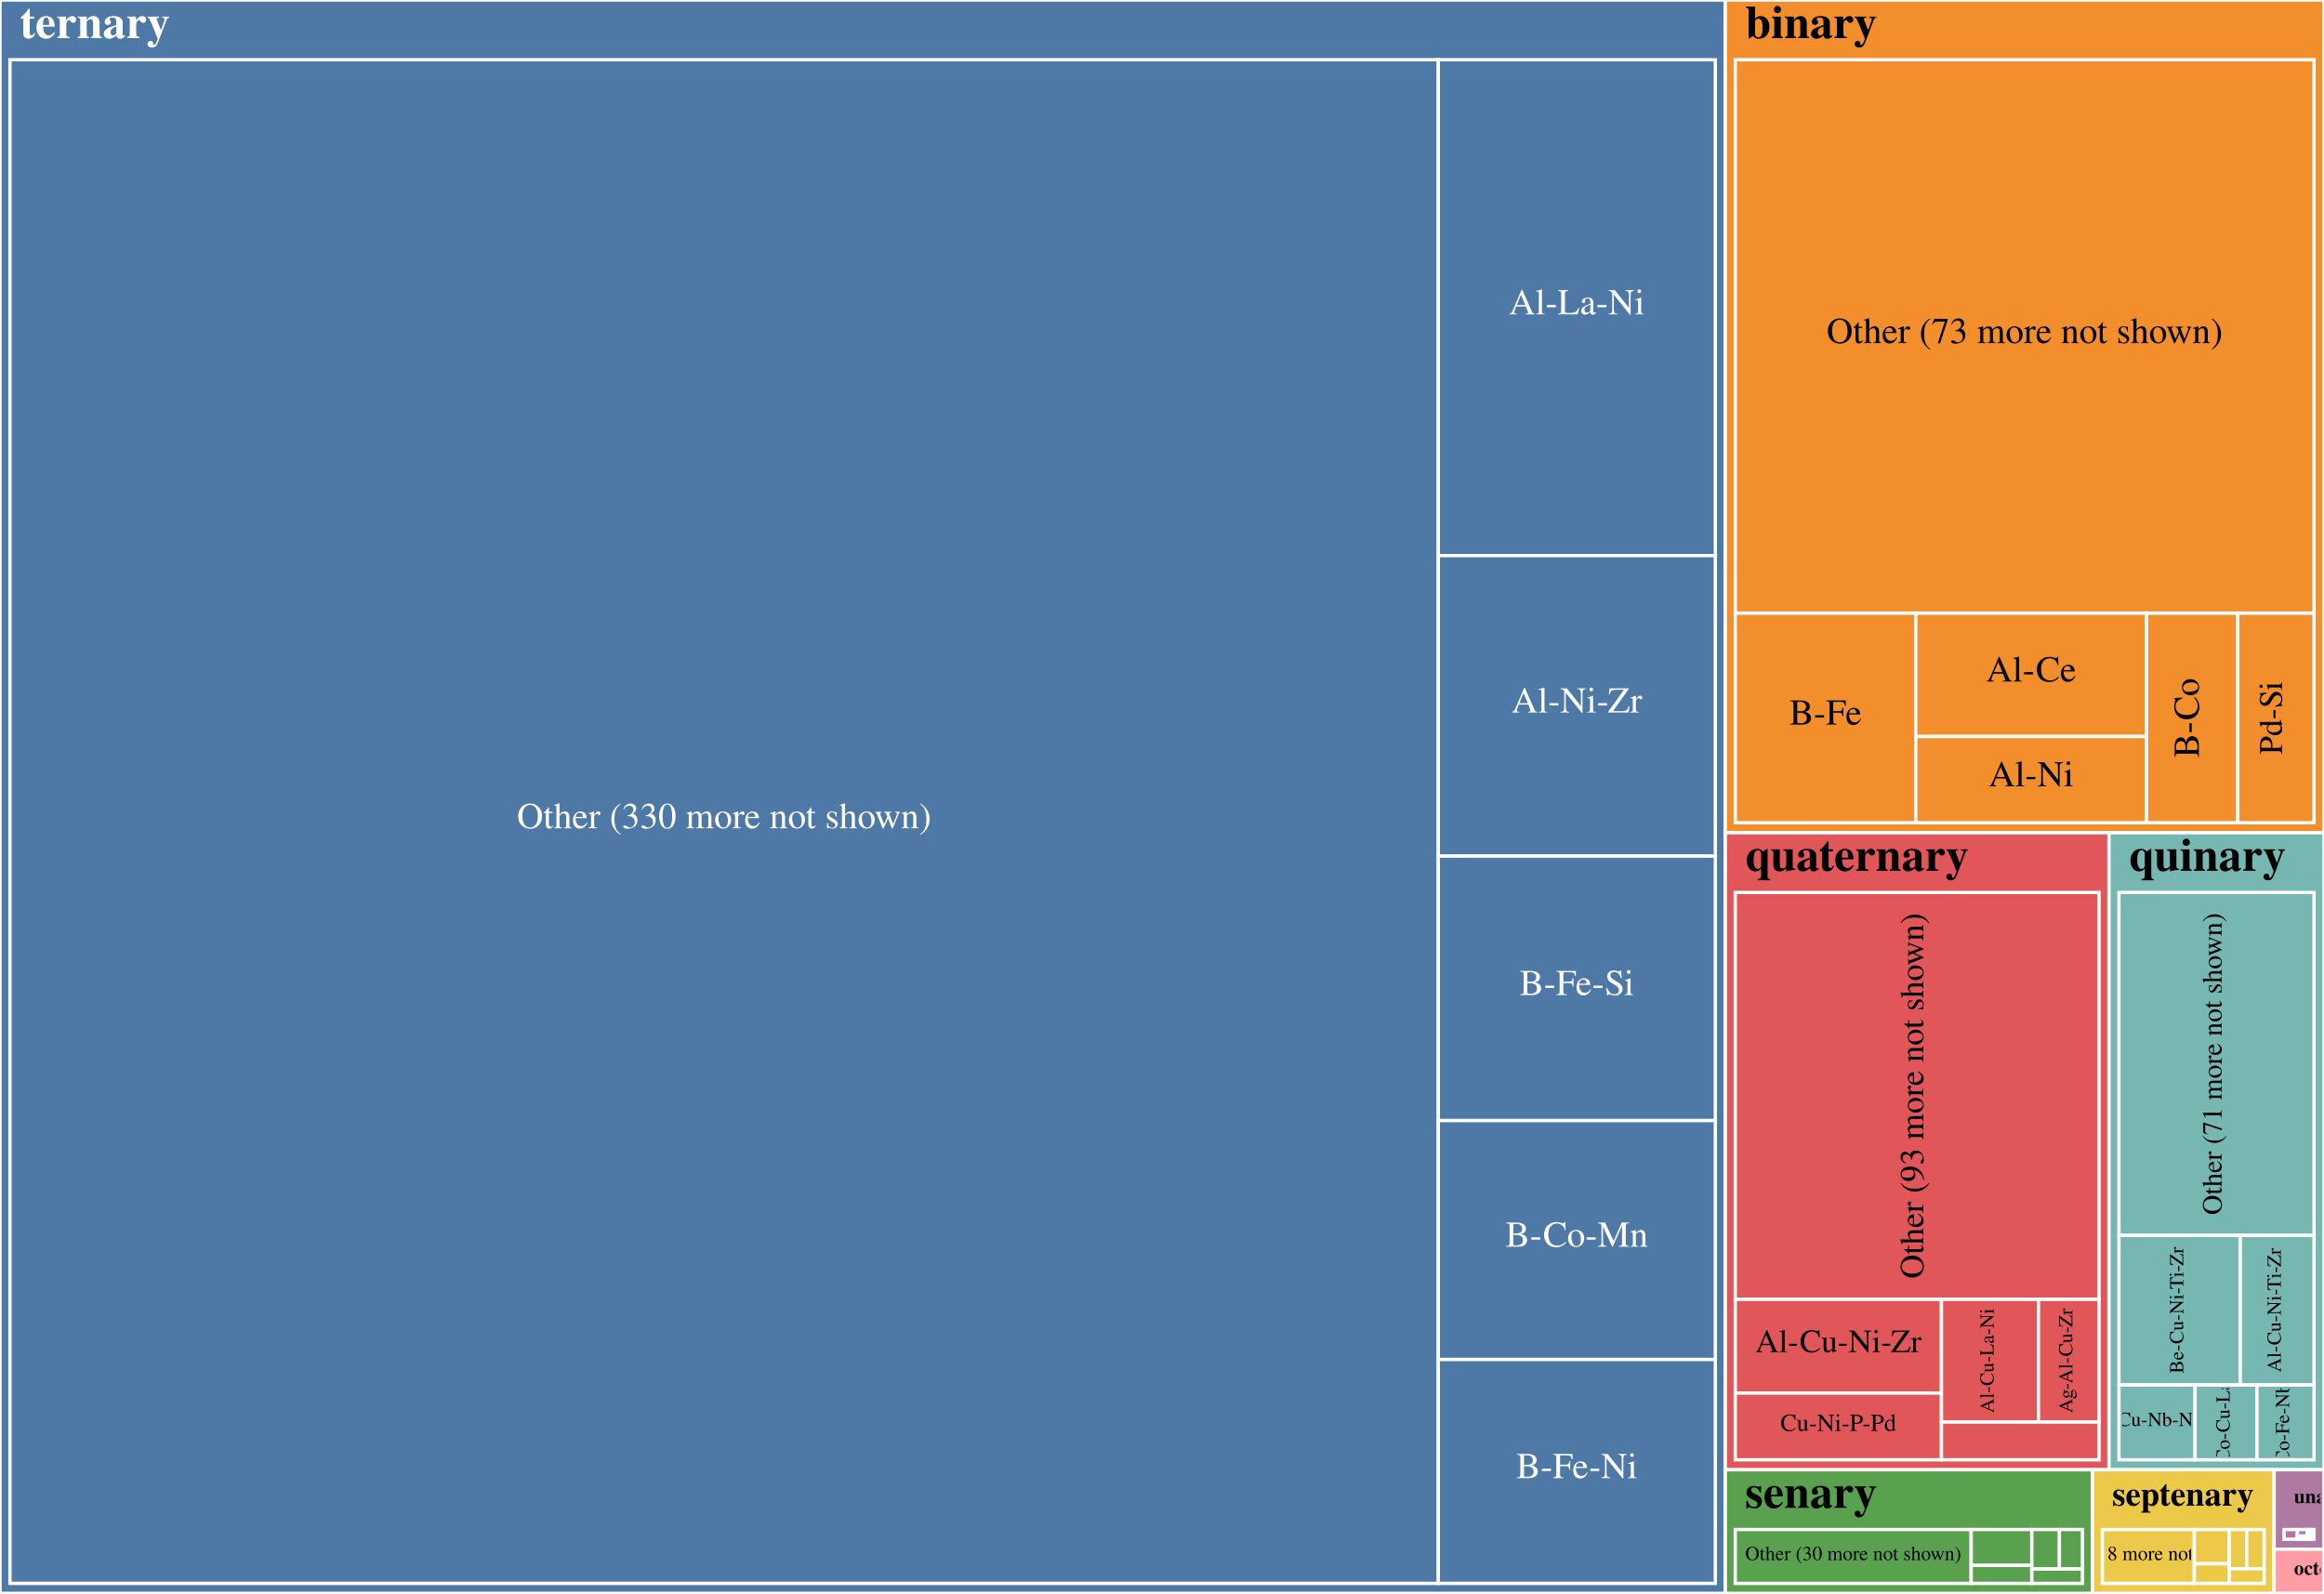
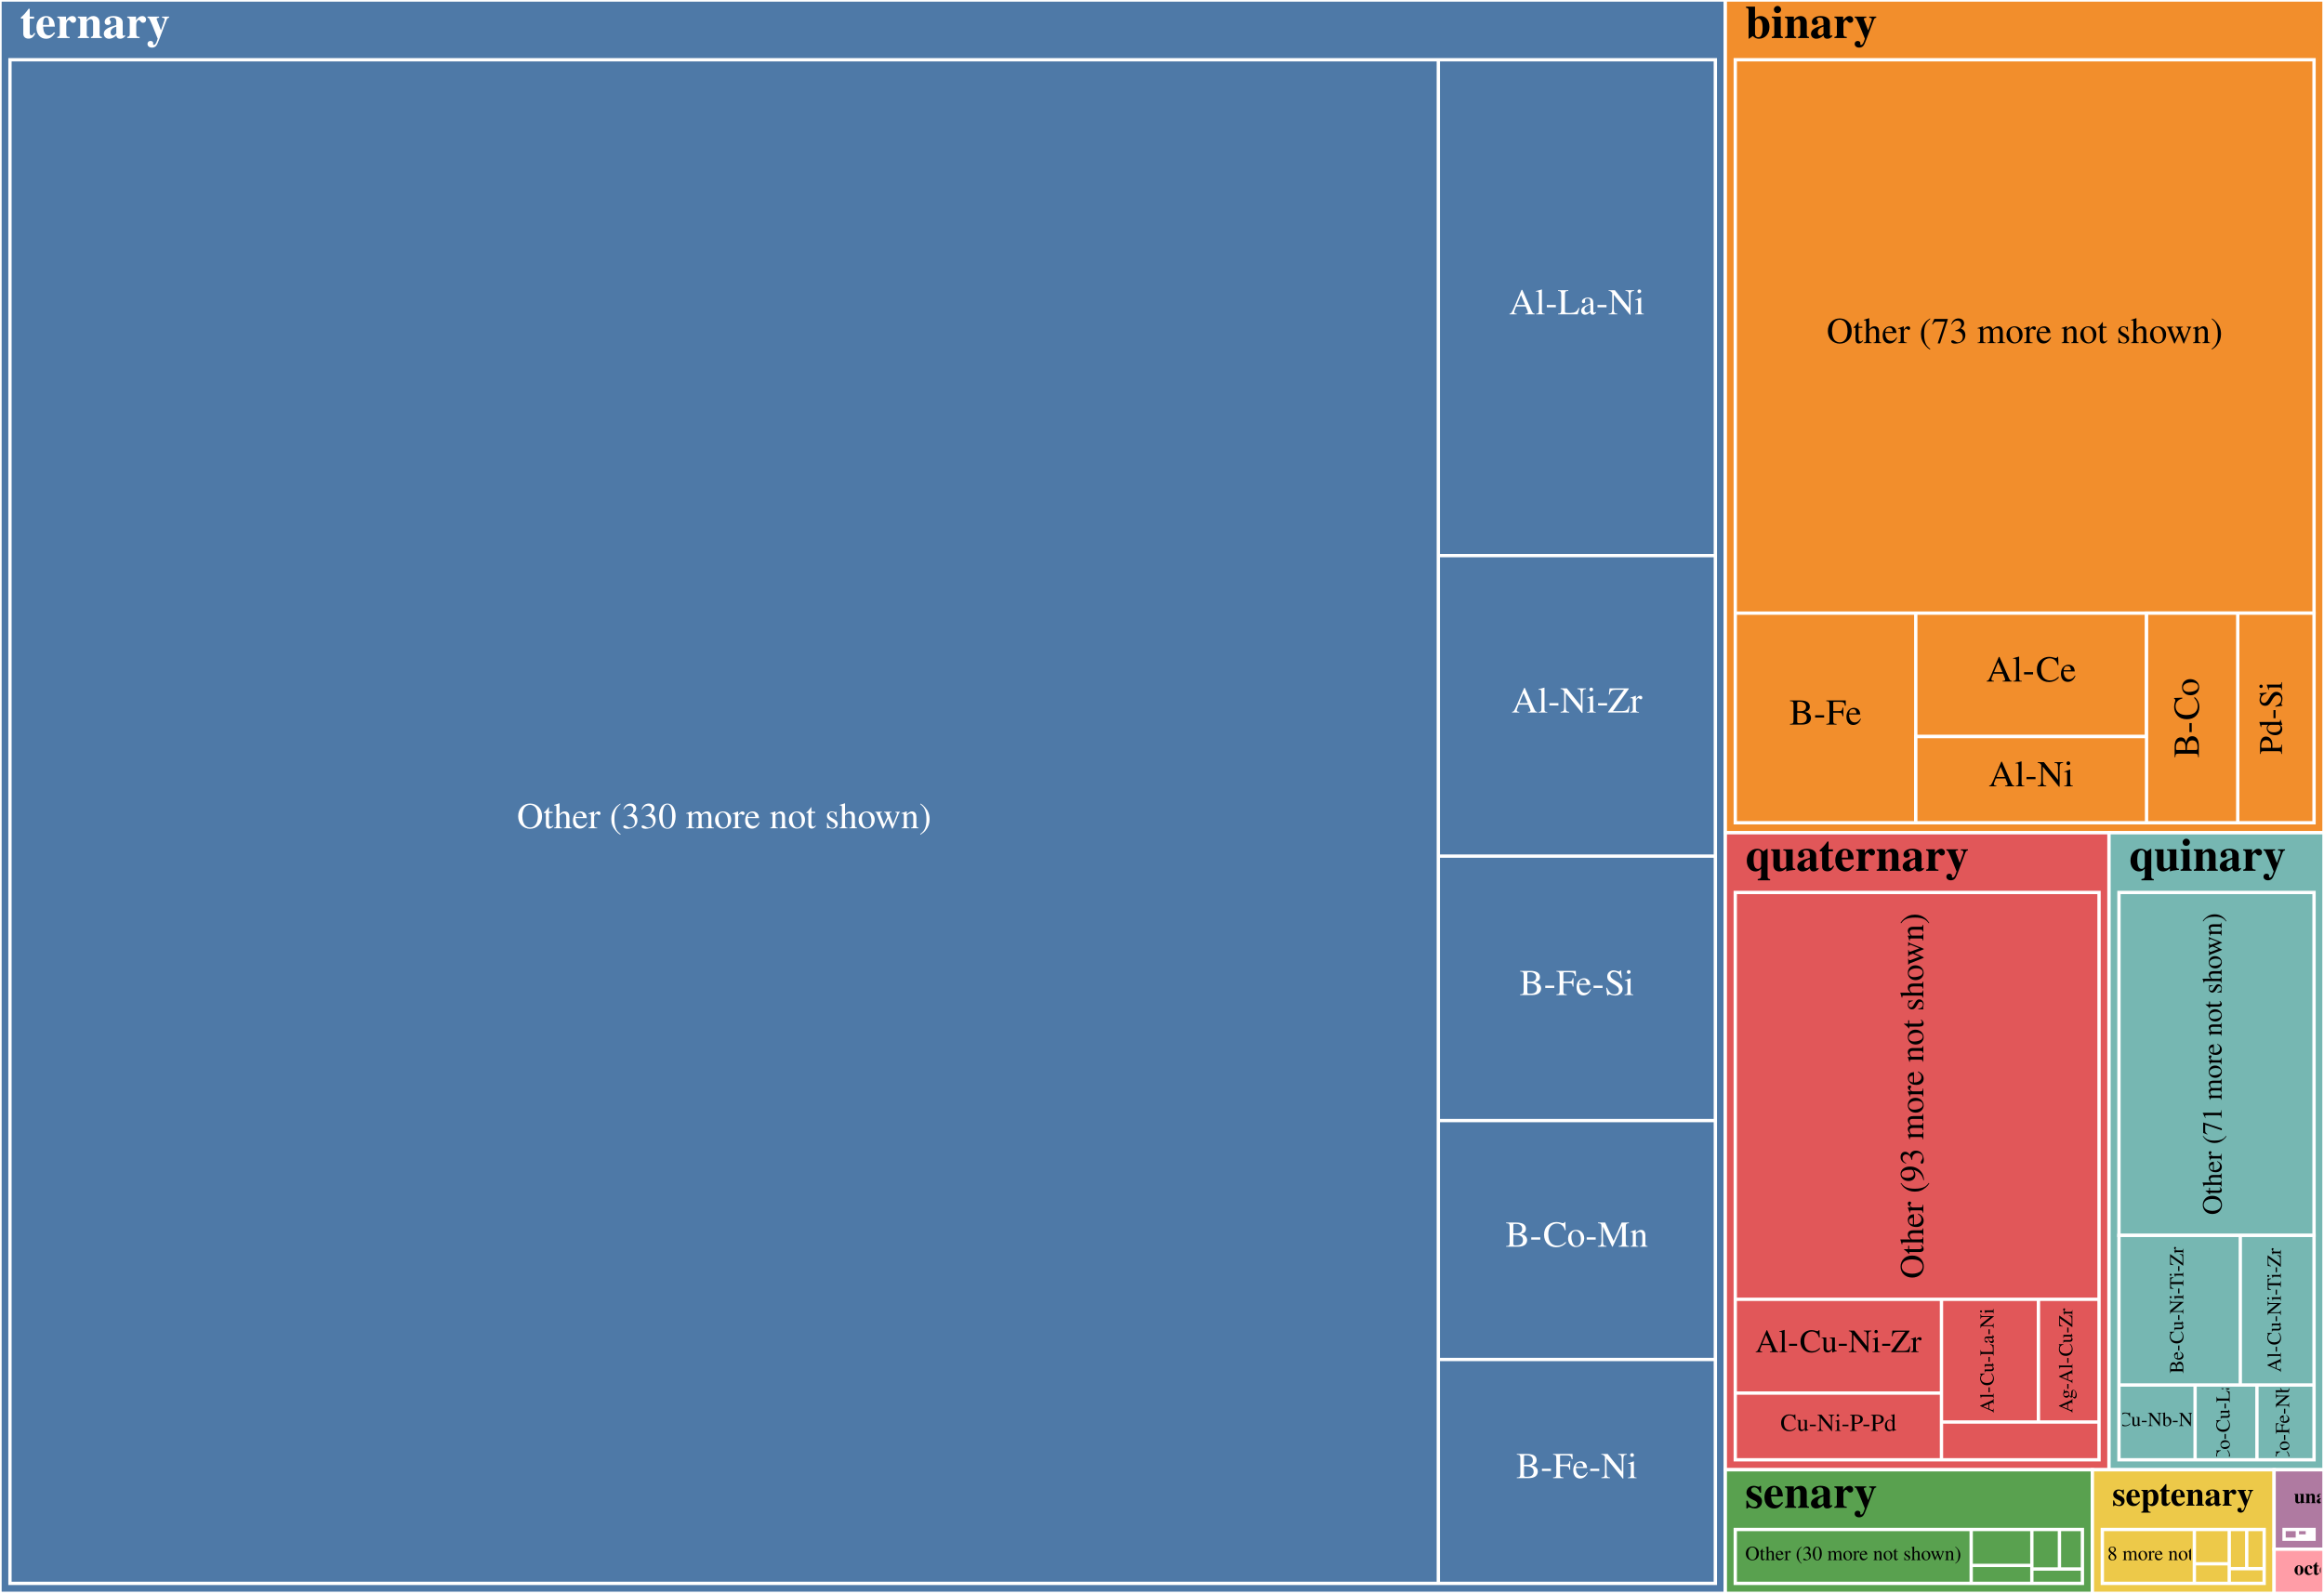
- <svg xmlns="http://www.w3.org/2000/svg" viewBox="0 0 700 480" aria-label="Treemap chart" color="rgb(0, 0, 0)" fill="rgb(55, 65, 81)" fill-opacity="1" fill-rule="nonzero" stroke="none" stroke-width="1px" stroke-opacity="1" stroke-dasharray="none" stroke-dashoffset="0px" stroke-linecap="butt" stroke-linejoin="miter" stroke-miterlimit="4" font-family="Times" font-size="11px" font-style="normal" font-weight="400" font-variant="normal" letter-spacing="normal" word-spacing="0px" text-anchor="start" dominant-baseline="auto" paint-order="normal" visibility="visible" text-rendering="auto" shape-rendering="auto" marker-start="none" marker-mid="none" marker-end="none" display="block" width="700" height="480">
+ <svg xmlns="http://www.w3.org/2000/svg" width="700" height="480" fill="#374151" aria-label="Treemap chart" color="#000" display="block" font-family="Times" font-size="11" font-weight="400" viewBox="0 0 700 480" word-spacing="0">
  <defs>
-     <clipPath id="treemap-label-clip-c1-1">
-       <rect x="1" y="1" width="517.67" height="16" class="svelte-1blwn7z" />
-     </clipPath>
-     <clipPath id="treemap-label-clip-c1-2">
-       <rect x="4" y="19" width="428.23" height="457" class="svelte-1blwn7z" />
-     </clipPath>
-     <clipPath id="treemap-label-clip-c1-3">
-       <rect x="434.23" y="19" width="81.44" height="147.38" class="svelte-1blwn7z" />
-     </clipPath>
-     <clipPath id="treemap-label-clip-c1-4">
-       <rect x="434.23" y="168.38" width="81.44" height="88.53" class="svelte-1blwn7z" />
-     </clipPath>
-     <clipPath id="treemap-label-clip-c1-5">
-       <rect x="434.23" y="258.91" width="81.44" height="77.67" class="svelte-1blwn7z" />
-     </clipPath>
-     <clipPath id="treemap-label-clip-c1-6">
-       <rect x="434.23" y="338.58" width="81.44" height="69.97" class="svelte-1blwn7z" />
-     </clipPath>
-     <clipPath id="treemap-label-clip-c1-7">
-       <rect x="434.23" y="410.55" width="81.44" height="65.45" class="svelte-1blwn7z" />
-     </clipPath>
-     <clipPath id="treemap-label-clip-c1-8">
-       <rect x="520.67" y="1" width="178.33" height="16" class="svelte-1blwn7z" />
-     </clipPath>
-     <clipPath id="treemap-label-clip-c1-9">
-       <rect x="523.67" y="19" width="172.33" height="164.71" class="svelte-1blwn7z" />
-     </clipPath>
-     <clipPath id="treemap-label-clip-c1-10">
-       <rect x="523.67" y="185.71" width="52.37" height="61.15" class="svelte-1blwn7z" />
-     </clipPath>
-     <clipPath id="treemap-label-clip-c1-11">
-       <rect x="578.04" y="185.71" width="67.51" height="35.18" class="svelte-1blwn7z" />
-     </clipPath>
-     <clipPath id="treemap-label-clip-c1-12">
-       <rect x="578.04" y="222.89" width="67.51" height="23.97" class="svelte-1blwn7z" />
-     </clipPath>
-     <clipPath id="treemap-label-clip-c1-13">
-       <rect x="647.55" y="185.71" width="25.47" height="61.15" class="svelte-1blwn7z" />
-     </clipPath>
-     <clipPath id="treemap-label-clip-c1-14">
-       <rect x="675.02" y="185.71" width="20.98" height="61.15" class="svelte-1blwn7z" />
-     </clipPath>
-     <clipPath id="treemap-label-clip-c1-15">
-       <rect x="520.67" y="251.86" width="113.57" height="16" class="svelte-1blwn7z" />
-     </clipPath>
-     <clipPath id="treemap-label-clip-c1-16">
-       <rect x="523.67" y="269.86" width="107.57" height="120.56" class="svelte-1blwn7z" />
-     </clipPath>
-     <clipPath id="treemap-label-clip-c1-17">
-       <rect x="523.67" y="392.42" width="60.11" height="26.25" class="svelte-1blwn7z" />
-     </clipPath>
-     <clipPath id="treemap-label-clip-c1-18">
-       <rect x="523.67" y="420.67" width="60.11" height="18.1" class="svelte-1blwn7z" />
-     </clipPath>
-     <clipPath id="treemap-label-clip-c1-19">
-       <rect x="585.78" y="392.42" width="27.2" height="34.97" class="svelte-1blwn7z" />
-     </clipPath>
-     <clipPath id="treemap-label-clip-c1-20">
-       <rect x="614.99" y="392.42" width="16.25" height="34.97" class="svelte-1blwn7z" />
-     </clipPath>
-     <clipPath id="treemap-label-clip-c1-22">
-       <rect x="636.24" y="251.86" width="62.76" height="16" class="svelte-1blwn7z" />
-     </clipPath>
-     <clipPath id="treemap-label-clip-c1-23">
-       <rect x="639.24" y="269.86" width="56.76" height="101.32" class="svelte-1blwn7z" />
-     </clipPath>
-     <clipPath id="treemap-label-clip-c1-24">
-       <rect x="639.24" y="373.17" width="34.55" height="43.06" class="svelte-1blwn7z" />
-     </clipPath>
-     <clipPath id="treemap-label-clip-c1-25">
-       <rect x="675.79" y="373.17" width="20.21" height="43.06" class="svelte-1blwn7z" />
-     </clipPath>
-     <clipPath id="treemap-label-clip-c1-26">
-       <rect x="639.24" y="418.24" width="20.93" height="20.53" class="svelte-1blwn7z" />
-     </clipPath>
-     <clipPath id="treemap-label-clip-c1-27">
-       <rect x="662.17" y="418.24" width="16.63" height="20.53" class="svelte-1blwn7z" />
-     </clipPath>
-     <clipPath id="treemap-label-clip-c1-28">
-       <rect x="680.8" y="418.24" width="15.2" height="20.53" class="svelte-1blwn7z" />
-     </clipPath>
-     <clipPath id="treemap-label-clip-c1-29">
-       <rect x="520.67" y="443.77" width="108.56" height="16" class="svelte-1blwn7z" />
-     </clipPath>
-     <clipPath id="treemap-label-clip-c1-30">
-       <rect x="523.67" y="461.77" width="69.06" height="14.23" class="svelte-1blwn7z" />
-     </clipPath>
-     <clipPath id="treemap-label-clip-c1-36">
-       <rect x="631.23" y="443.77" width="52.74" height="16" class="svelte-1blwn7z" />
-     </clipPath>
-     <clipPath id="treemap-label-clip-c1-37">
-       <rect x="634.23" y="461.77" width="25.72" height="14.23" class="svelte-1blwn7z" />
-     </clipPath>
-     <clipPath id="treemap-label-clip-c1-43">
-       <rect x="685.97" y="443.77" width="13.03" height="16" class="svelte-1blwn7z" />
-     </clipPath>
-     <clipPath id="treemap-label-clip-c1-49">
-       <rect x="685.97" y="467.7" width="13.03" height="11.3" class="svelte-1blwn7z" />
+     <clipPath id="a">
+       <path d="M1 1h517.67v16H1z" class="svelte-1blwn7z" />
+     </clipPath>
+     <clipPath id="b">
+       <path d="M4 19h428.23v457H4z" class="svelte-1blwn7z" />
+     </clipPath>
+     <clipPath id="c">
+       <path d="M434.23 19h81.44v147.38h-81.44z" class="svelte-1blwn7z" />
+     </clipPath>
+     <clipPath id="d">
+       <path d="M434.23 168.38h81.44v88.53h-81.44z" class="svelte-1blwn7z" />
+     </clipPath>
+     <clipPath id="e">
+       <path d="M434.23 258.91h81.44v77.67h-81.44z" class="svelte-1blwn7z" />
+     </clipPath>
+     <clipPath id="f">
+       <path d="M434.23 338.58h81.44v69.97h-81.44z" class="svelte-1blwn7z" />
+     </clipPath>
+     <clipPath id="g">
+       <path d="M434.23 410.55h81.44V476h-81.44z" class="svelte-1blwn7z" />
+     </clipPath>
+     <clipPath id="h">
+       <path d="M520.67 1H699v16H520.67z" class="svelte-1blwn7z" />
+     </clipPath>
+     <clipPath id="i">
+       <path d="M523.67 19H696v164.71H523.67z" class="svelte-1blwn7z" />
+     </clipPath>
+     <clipPath id="j">
+       <path d="M523.67 185.71h52.37v61.15h-52.37z" class="svelte-1blwn7z" />
+     </clipPath>
+     <clipPath id="k">
+       <path d="M578.04 185.71h67.51v35.18h-67.51z" class="svelte-1blwn7z" />
+     </clipPath>
+     <clipPath id="l">
+       <path d="M578.04 222.89h67.51v23.97h-67.51z" class="svelte-1blwn7z" />
+     </clipPath>
+     <clipPath id="m">
+       <path d="M647.55 185.71h25.47v61.15h-25.47z" class="svelte-1blwn7z" />
+     </clipPath>
+     <clipPath id="n">
+       <path d="M675.02 185.71H696v61.15h-20.98z" class="svelte-1blwn7z" />
+     </clipPath>
+     <clipPath id="o">
+       <path d="M520.67 251.86h113.57v16H520.67z" class="svelte-1blwn7z" />
+     </clipPath>
+     <clipPath id="p">
+       <path d="M523.67 269.86h107.57v120.56H523.67z" class="svelte-1blwn7z" />
+     </clipPath>
+     <clipPath id="q">
+       <path d="M523.67 392.42h60.11v26.25h-60.11z" class="svelte-1blwn7z" />
+     </clipPath>
+     <clipPath id="r">
+       <path d="M523.67 420.67h60.11v18.1h-60.11z" class="svelte-1blwn7z" />
+     </clipPath>
+     <clipPath id="s">
+       <path d="M585.78 392.42h27.2v34.97h-27.2z" class="svelte-1blwn7z" />
+     </clipPath>
+     <clipPath id="t">
+       <path d="M614.99 392.42h16.25v34.97h-16.25z" class="svelte-1blwn7z" />
+     </clipPath>
+     <clipPath id="u">
+       <path d="M636.24 251.86H699v16h-62.76z" class="svelte-1blwn7z" />
+     </clipPath>
+     <clipPath id="v">
+       <path d="M639.24 269.86H696v101.32h-56.76z" class="svelte-1blwn7z" />
+     </clipPath>
+     <clipPath id="w">
+       <path d="M639.24 373.17h34.55v43.06h-34.55z" class="svelte-1blwn7z" />
+     </clipPath>
+     <clipPath id="x">
+       <path d="M675.79 373.17H696v43.06h-20.21z" class="svelte-1blwn7z" />
+     </clipPath>
+     <clipPath id="y">
+       <path d="M639.24 418.24h20.93v20.53h-20.93z" class="svelte-1blwn7z" />
+     </clipPath>
+     <clipPath id="z">
+       <path d="M662.17 418.24h16.63v20.53h-16.63z" class="svelte-1blwn7z" />
+     </clipPath>
+     <clipPath id="A">
+       <path d="M680.8 418.24H696v20.53h-15.2z" class="svelte-1blwn7z" />
+     </clipPath>
+     <clipPath id="B">
+       <path d="M520.67 443.77h108.56v16H520.67z" class="svelte-1blwn7z" />
+     </clipPath>
+     <clipPath id="C">
+       <path d="M523.67 461.77h69.06V476h-69.06z" class="svelte-1blwn7z" />
+     </clipPath>
+     <clipPath id="D">
+       <path d="M631.23 443.77h52.74v16h-52.74z" class="svelte-1blwn7z" />
+     </clipPath>
+     <clipPath id="E">
+       <path d="M634.23 461.77h25.72V476h-25.72z" class="svelte-1blwn7z" />
+     </clipPath>
+     <clipPath id="F">
+       <path d="M685.97 443.77H699v16h-13.03z" class="svelte-1blwn7z" />
+     </clipPath>
+     <clipPath id="G">
+       <path d="M685.97 467.7H699V479h-13.03z" class="svelte-1blwn7z" />
    </clipPath>
  </defs>
-   <g transform="translate(0, 0)">
-     <g class="cells svelte-1blwn7z">
-       <rect class="svelte-1blwn7z" x="0" y="0" width="519.67" height="480" fill="rgb(78, 121, 167)" fill-opacity="1" stroke="rgb(255, 255, 255)" />
-       <rect class="svelte-1blwn7z" x="3" y="18" width="430.23" height="459" fill="rgb(78, 121, 167)" fill-opacity="1" stroke="rgb(255, 255, 255)" />
-       <rect class="svelte-1blwn7z" x="433.23" y="18" width="83.44" height="149.38" fill="rgb(78, 121, 167)" fill-opacity="1" stroke="rgb(255, 255, 255)" />
-       <rect class="svelte-1blwn7z" x="433.23" y="167.38" width="83.44" height="90.53" fill="rgb(78, 121, 167)" fill-opacity="1" stroke="rgb(255, 255, 255)" />
-       <rect class="svelte-1blwn7z" x="433.23" y="257.91" width="83.44" height="79.67" fill="rgb(78, 121, 167)" fill-opacity="1" stroke="rgb(255, 255, 255)" />
-       <rect class="svelte-1blwn7z" x="433.23" y="337.58" width="83.44" height="71.97" fill="rgb(78, 121, 167)" fill-opacity="1" stroke="rgb(255, 255, 255)" />
-       <rect class="svelte-1blwn7z" x="433.23" y="409.55" width="83.44" height="67.45" fill="rgb(78, 121, 167)" fill-opacity="1" stroke="rgb(255, 255, 255)" />
-       <rect class="svelte-1blwn7z" x="519.67" y="0" width="180.33" height="250.86" fill="rgb(242, 142, 44)" fill-opacity="1" stroke="rgb(255, 255, 255)" />
-       <rect class="svelte-1blwn7z" x="522.67" y="18" width="174.33" height="166.71" fill="rgb(242, 142, 44)" fill-opacity="1" stroke="rgb(255, 255, 255)" />
-       <rect class="svelte-1blwn7z" x="522.67" y="184.71" width="54.37" height="63.15" fill="rgb(242, 142, 44)" fill-opacity="1" stroke="rgb(255, 255, 255)" />
-       <rect class="svelte-1blwn7z" x="577.04" y="184.71" width="69.51" height="37.18" fill="rgb(242, 142, 44)" fill-opacity="1" stroke="rgb(255, 255, 255)" />
-       <rect class="svelte-1blwn7z" x="577.04" y="221.89" width="69.51" height="25.97" fill="rgb(242, 142, 44)" fill-opacity="1" stroke="rgb(255, 255, 255)" />
-       <rect class="svelte-1blwn7z" x="646.55" y="184.71" width="27.47" height="63.15" fill="rgb(242, 142, 44)" fill-opacity="1" stroke="rgb(255, 255, 255)" />
-       <rect class="svelte-1blwn7z" x="674.02" y="184.71" width="22.98" height="63.15" fill="rgb(242, 142, 44)" fill-opacity="1" stroke="rgb(255, 255, 255)" />
-       <rect class="svelte-1blwn7z" x="519.67" y="250.86" width="115.57" height="191.91" fill="rgb(225, 87, 89)" fill-opacity="1" stroke="rgb(255, 255, 255)" />
-       <rect class="svelte-1blwn7z" x="522.67" y="268.86" width="109.57" height="122.56" fill="rgb(225, 87, 89)" fill-opacity="1" stroke="rgb(255, 255, 255)" />
-       <rect class="svelte-1blwn7z" x="522.67" y="391.42" width="62.11" height="28.25" fill="rgb(225, 87, 89)" fill-opacity="1" stroke="rgb(255, 255, 255)" />
-       <rect class="svelte-1blwn7z" x="522.67" y="419.67" width="62.11" height="20.1" fill="rgb(225, 87, 89)" fill-opacity="1" stroke="rgb(255, 255, 255)" />
-       <rect class="svelte-1blwn7z" x="584.78" y="391.42" width="29.2" height="36.97" fill="rgb(225, 87, 89)" fill-opacity="1" stroke="rgb(255, 255, 255)" />
-       <rect class="svelte-1blwn7z" x="613.99" y="391.42" width="18.25" height="36.97" fill="rgb(225, 87, 89)" fill-opacity="1" stroke="rgb(255, 255, 255)" />
-       <rect class="svelte-1blwn7z" x="584.78" y="428.39" width="47.46" height="11.38" fill="rgb(225, 87, 89)" fill-opacity="1" stroke="rgb(255, 255, 255)" />
-       <rect class="svelte-1blwn7z" x="635.24" y="250.86" width="64.76" height="191.91" fill="rgb(118, 183, 178)" fill-opacity="1" stroke="rgb(255, 255, 255)" />
-       <rect class="svelte-1blwn7z" x="638.24" y="268.86" width="58.76" height="103.32" fill="rgb(118, 183, 178)" fill-opacity="1" stroke="rgb(255, 255, 255)" />
-       <rect class="svelte-1blwn7z" x="638.24" y="372.17" width="36.55" height="45.06" fill="rgb(118, 183, 178)" fill-opacity="1" stroke="rgb(255, 255, 255)" />
-       <rect class="svelte-1blwn7z" x="674.79" y="372.17" width="22.21" height="45.06" fill="rgb(118, 183, 178)" fill-opacity="1" stroke="rgb(255, 255, 255)" />
-       <rect class="svelte-1blwn7z" x="638.24" y="417.24" width="22.93" height="22.53" fill="rgb(118, 183, 178)" fill-opacity="1" stroke="rgb(255, 255, 255)" />
-       <rect class="svelte-1blwn7z" x="661.17" y="417.24" width="18.63" height="22.53" fill="rgb(118, 183, 178)" fill-opacity="1" stroke="rgb(255, 255, 255)" />
-       <rect class="svelte-1blwn7z" x="679.8" y="417.24" width="17.2" height="22.53" fill="rgb(118, 183, 178)" fill-opacity="1" stroke="rgb(255, 255, 255)" />
-       <rect class="svelte-1blwn7z" x="519.67" y="442.77" width="110.56" height="37.23" fill="rgb(89, 161, 79)" fill-opacity="1" stroke="rgb(255, 255, 255)" />
-       <rect class="svelte-1blwn7z" x="522.67" y="460.77" width="71.06" height="16.23" fill="rgb(89, 161, 79)" fill-opacity="1" stroke="rgb(255, 255, 255)" />
-       <rect class="svelte-1blwn7z" x="593.73" y="460.77" width="18.27" height="10.82" fill="rgb(89, 161, 79)" fill-opacity="1" stroke="rgb(255, 255, 255)" />
-       <rect class="svelte-1blwn7z" x="593.73" y="471.59" width="18.27" height="5.41" fill="rgb(89, 161, 79)" fill-opacity="1" stroke="rgb(255, 255, 255)" />
-       <rect class="svelte-1blwn7z" x="612" y="460.77" width="8.31" height="11.9" fill="rgb(89, 161, 79)" fill-opacity="1" stroke="rgb(255, 255, 255)" />
-       <rect class="svelte-1blwn7z" x="620.31" y="460.77" width="6.92" height="11.9" fill="rgb(89, 161, 79)" fill-opacity="1" stroke="rgb(255, 255, 255)" />
-       <rect class="svelte-1blwn7z" x="612" y="472.67" width="15.23" height="4.33" fill="rgb(89, 161, 79)" fill-opacity="1" stroke="rgb(255, 255, 255)" />
-       <rect class="svelte-1blwn7z" x="630.23" y="442.77" width="54.74" height="37.23" fill="rgb(237, 201, 73)" fill-opacity="1" stroke="rgb(255, 255, 255)" />
-       <rect class="svelte-1blwn7z" x="633.23" y="460.77" width="27.72" height="16.23" fill="rgb(237, 201, 73)" fill-opacity="1" stroke="rgb(255, 255, 255)" />
-       <rect class="svelte-1blwn7z" x="660.95" y="460.77" width="10.51" height="10.33" fill="rgb(237, 201, 73)" fill-opacity="1" stroke="rgb(255, 255, 255)" />
-       <rect class="svelte-1blwn7z" x="660.95" y="471.1" width="10.51" height="5.9" fill="rgb(237, 201, 73)" fill-opacity="1" stroke="rgb(255, 255, 255)" />
-       <rect class="svelte-1blwn7z" x="671.46" y="460.77" width="5.26" height="11.8" fill="rgb(237, 201, 73)" fill-opacity="1" stroke="rgb(255, 255, 255)" />
-       <rect class="svelte-1blwn7z" x="676.72" y="460.77" width="5.26" height="11.8" fill="rgb(237, 201, 73)" fill-opacity="1" stroke="rgb(255, 255, 255)" />
-       <rect class="svelte-1blwn7z" x="671.46" y="472.57" width="10.51" height="4.43" fill="rgb(237, 201, 73)" fill-opacity="1" stroke="rgb(255, 255, 255)" />
-       <rect class="svelte-1blwn7z" x="684.97" y="442.77" width="15.03" height="23.93" fill="rgb(175, 122, 161)" fill-opacity="1" stroke="rgb(255, 255, 255)" />
-       <rect class="svelte-1blwn7z" x="687.97" y="460.77" width="4.01" height="2.93" fill="rgb(175, 122, 161)" fill-opacity="1" stroke="rgb(255, 255, 255)" />
-       <rect class="svelte-1blwn7z" x="691.98" y="460.77" width="3.01" height="1.96" fill="rgb(175, 122, 161)" fill-opacity="1" stroke="rgb(255, 255, 255)" />
-       <rect class="svelte-1blwn7z" x="691.98" y="462.73" width="3.01" height="0.98" fill="rgb(175, 122, 161)" fill-opacity="1" stroke="rgb(255, 255, 255)" />
-       <rect class="svelte-1blwn7z" x="694.99" y="460.77" width="1" height="2.93" fill="rgb(175, 122, 161)" fill-opacity="1" stroke="rgb(255, 255, 255)" />
-       <rect class="svelte-1blwn7z" x="696" y="460.77" width="1" height="2.93" fill="rgb(175, 122, 161)" fill-opacity="1" stroke="rgb(255, 255, 255)" />
-       <rect class="svelte-1blwn7z" x="684.97" y="466.7" width="15.03" height="13.3" fill="rgb(255, 157, 167)" fill-opacity="1" stroke="rgb(255, 255, 255)" />
-     </g>
-     <g>
-       <g clip-path="url(&quot;#treemap-label-clip-c1-1&quot;)">
-         <text dominant-baseline="central" class="cell-label header svelte-1blwn7z" x="6" y="9" fill="rgb(255, 255, 255)" font-size="14px" font-weight="600" display="block">
-           <tspan class="svelte-1blwn7z" x="6" y="9" font-size="14px">ternary</tspan>
-         </text>
-       </g>
-       <g clip-path="url(&quot;#treemap-label-clip-c1-2&quot;)">
-         <text dominant-baseline="central" class="cell-label svelte-1blwn7z" x="218.11" y="247.5" fill="rgb(255, 255, 255)" font-size="11px" text-anchor="middle" display="block">
-           <tspan class="svelte-1blwn7z" x="218.11" y="247.5" font-size="11px">Other (330 more not shown)</tspan>
-         </text>
-       </g>
-       <g clip-path="url(&quot;#treemap-label-clip-c1-3&quot;)">
-         <text dominant-baseline="central" class="cell-label svelte-1blwn7z" x="474.95" y="92.69" fill="rgb(255, 255, 255)" font-size="11px" text-anchor="middle" display="block">
-           <tspan class="svelte-1blwn7z" x="474.95" y="92.69" font-size="11px">Al-La-Ni</tspan>
-         </text>
-       </g>
-       <g clip-path="url(&quot;#treemap-label-clip-c1-4&quot;)">
-         <text dominant-baseline="central" class="cell-label svelte-1blwn7z" x="474.95" y="212.64" fill="rgb(255, 255, 255)" font-size="11px" text-anchor="middle" display="block">
-           <tspan class="svelte-1blwn7z" x="474.95" y="212.64" font-size="11px">Al-Ni-Zr</tspan>
-         </text>
-       </g>
-       <g clip-path="url(&quot;#treemap-label-clip-c1-5&quot;)">
-         <text dominant-baseline="central" class="cell-label svelte-1blwn7z" x="474.95" y="297.75" fill="rgb(255, 255, 255)" font-size="11px" text-anchor="middle" display="block">
-           <tspan class="svelte-1blwn7z" x="474.95" y="297.75" font-size="11px">B-Fe-Si</tspan>
-         </text>
-       </g>
-       <g clip-path="url(&quot;#treemap-label-clip-c1-6&quot;)">
-         <text dominant-baseline="central" class="cell-label svelte-1blwn7z" x="474.95" y="373.57" fill="rgb(255, 255, 255)" font-size="11px" text-anchor="middle" display="block">
-           <tspan class="svelte-1blwn7z" x="474.95" y="373.57" font-size="11px">B-Co-Mn</tspan>
-         </text>
-       </g>
-       <g clip-path="url(&quot;#treemap-label-clip-c1-7&quot;)">
-         <text dominant-baseline="central" class="cell-label svelte-1blwn7z" x="474.95" y="443.28" fill="rgb(255, 255, 255)" font-size="11px" text-anchor="middle" display="block">
-           <tspan class="svelte-1blwn7z" x="474.95" y="443.28" font-size="11px">B-Fe-Ni</tspan>
-         </text>
-       </g>
-       <g clip-path="url(&quot;#treemap-label-clip-c1-8&quot;)">
-         <text dominant-baseline="central" class="cell-label header svelte-1blwn7z" x="525.67" y="9" fill="rgb(0, 0, 0)" font-size="14px" font-weight="600" display="block">
-           <tspan class="svelte-1blwn7z" x="525.67" y="9" font-size="14px">binary</tspan>
-         </text>
-       </g>
-       <g clip-path="url(&quot;#treemap-label-clip-c1-9&quot;)">
-         <text dominant-baseline="central" class="cell-label svelte-1blwn7z" x="609.84" y="101.35" fill="rgb(0, 0, 0)" font-size="11px" text-anchor="middle" display="block">
-           <tspan class="svelte-1blwn7z" x="609.84" y="101.35" font-size="11px">Other (73 more not shown)</tspan>
-         </text>
-       </g>
-       <g clip-path="url(&quot;#treemap-label-clip-c1-10&quot;)">
-         <text dominant-baseline="central" class="cell-label svelte-1blwn7z" x="549.86" y="216.28" fill="rgb(0, 0, 0)" font-size="11px" text-anchor="middle" display="block">
-           <tspan class="svelte-1blwn7z" x="549.86" y="216.28" font-size="11px">B-Fe</tspan>
-         </text>
-       </g>
-       <g clip-path="url(&quot;#treemap-label-clip-c1-11&quot;)">
-         <text dominant-baseline="central" class="cell-label svelte-1blwn7z" x="611.8" y="203.3" fill="rgb(0, 0, 0)" font-size="11px" text-anchor="middle" display="block">
-           <tspan class="svelte-1blwn7z" x="611.8" y="203.3" font-size="11px">Al-Ce</tspan>
-         </text>
-       </g>
-       <g clip-path="url(&quot;#treemap-label-clip-c1-12&quot;)">
-         <text dominant-baseline="central" class="cell-label svelte-1blwn7z" x="611.8" y="234.87" fill="rgb(0, 0, 0)" font-size="11px" text-anchor="middle" display="block">
-           <tspan class="svelte-1blwn7z" x="611.8" y="234.87" font-size="11px">Al-Ni</tspan>
-         </text>
-       </g>
-       <g clip-path="url(&quot;#treemap-label-clip-c1-13&quot;)">
-         <text dominant-baseline="central" class="cell-label svelte-1blwn7z" x="660.28" y="216.28" transform="rotate(-90, 660.28, 216.28)" fill="rgb(0, 0, 0)" font-size="11px" text-anchor="middle" display="block">
-           <tspan class="svelte-1blwn7z" x="660.28" y="216.28" font-size="11px">B-Co</tspan>
-         </text>
-       </g>
-       <g clip-path="url(&quot;#treemap-label-clip-c1-14&quot;)">
-         <text dominant-baseline="central" class="cell-label svelte-1blwn7z" x="685.51" y="216.28" transform="rotate(-90, 685.51, 216.28)" fill="rgb(0, 0, 0)" font-size="9.984px" text-anchor="middle" display="block">
-           <tspan class="svelte-1blwn7z" x="685.51" y="216.28" font-size="9.984px">Pd-Si</tspan>
-         </text>
-       </g>
-       <g clip-path="url(&quot;#treemap-label-clip-c1-15&quot;)">
-         <text dominant-baseline="central" class="cell-label header svelte-1blwn7z" x="525.67" y="259.86" fill="rgb(0, 0, 0)" font-size="14px" font-weight="600" display="block">
-           <tspan class="svelte-1blwn7z" x="525.67" y="259.86" font-size="14px">quaternary</tspan>
-         </text>
-       </g>
-       <g clip-path="url(&quot;#treemap-label-clip-c1-16&quot;)">
-         <text dominant-baseline="central" class="cell-label svelte-1blwn7z" x="577.46" y="330.14" transform="rotate(-90, 577.46, 330.14)" fill="rgb(0, 0, 0)" font-size="10.156px" text-anchor="middle" display="block">
-           <tspan class="svelte-1blwn7z" x="577.46" y="330.14" font-size="10.156px">Other (93 more not shown)</tspan>
-         </text>
-       </g>
-       <g clip-path="url(&quot;#treemap-label-clip-c1-17&quot;)">
-         <text dominant-baseline="central" class="cell-label svelte-1blwn7z" x="553.73" y="405.55" fill="rgb(0, 0, 0)" font-size="9.807px" text-anchor="middle" display="block">
-           <tspan class="svelte-1blwn7z" x="553.73" y="405.55" font-size="9.807px">Al-Cu-Ni-Zr</tspan>
-         </text>
-       </g>
-       <g clip-path="url(&quot;#treemap-label-clip-c1-18&quot;)">
-         <text dominant-baseline="central" class="cell-label svelte-1blwn7z" x="553.73" y="429.72" fill="rgb(0, 0, 0)" font-size="7.363px" text-anchor="middle" display="block">
-           <tspan class="svelte-1blwn7z" x="553.73" y="429.72" font-size="7.363px">Cu-Ni-P-Pd</tspan>
-         </text>
-       </g>
-       <g clip-path="url(&quot;#treemap-label-clip-c1-19&quot;)">
-         <text dominant-baseline="central" class="cell-label svelte-1blwn7z" x="599.39" y="409.91" transform="rotate(-90, 599.39, 409.91)" fill="rgb(0, 0, 0)" font-size="6px" text-anchor="middle" display="block">
-           <tspan class="svelte-1blwn7z" x="599.39" y="409.91" font-size="6px">Al-Cu-La-Ni</tspan>
-         </text>
-       </g>
-       <g clip-path="url(&quot;#treemap-label-clip-c1-20&quot;)">
-         <text dominant-baseline="central" class="cell-label svelte-1blwn7z" x="623.11" y="409.91" transform="rotate(-90, 623.11, 409.91)" fill="rgb(0, 0, 0)" font-size="6px" text-anchor="middle" display="block">
-           <tspan class="svelte-1blwn7z" x="623.11" y="409.91" font-size="6px">Ag-Al-Cu-Zr</tspan>
-         </text>
-       </g>
-       <g clip-path="url(&quot;#treemap-label-clip-c1-22&quot;)">
-         <text dominant-baseline="central" class="cell-label header svelte-1blwn7z" x="641.24" y="259.86" fill="rgb(0, 0, 0)" font-size="14px" font-weight="600" display="block">
-           <tspan class="svelte-1blwn7z" x="641.24" y="259.86" font-size="14px">quinary</tspan>
-         </text>
-       </g>
-       <g clip-path="url(&quot;#treemap-label-clip-c1-23&quot;)">
-         <text dominant-baseline="central" class="cell-label svelte-1blwn7z" x="667.62" y="320.52" transform="rotate(-90, 667.62, 320.52)" fill="rgb(0, 0, 0)" font-size="8.388px" text-anchor="middle" display="block">
-           <tspan class="svelte-1blwn7z" x="667.62" y="320.52" font-size="8.388px">Other (71 more not shown)</tspan>
-         </text>
-       </g>
-       <g clip-path="url(&quot;#treemap-label-clip-c1-24&quot;)">
-         <text dominant-baseline="central" class="cell-label svelte-1blwn7z" x="656.51" y="394.71" transform="rotate(-90, 656.51, 394.71)" fill="rgb(0, 0, 0)" font-size="6px" text-anchor="middle" display="block">
-           <tspan class="svelte-1blwn7z" x="656.51" y="394.71" font-size="6px">Be-Cu-Ni-Ti-Zr</tspan>
-         </text>
-       </g>
-       <g clip-path="url(&quot;#treemap-label-clip-c1-25&quot;)">
-         <text dominant-baseline="central" class="cell-label svelte-1blwn7z" x="685.89" y="394.71" transform="rotate(-90, 685.89, 394.71)" fill="rgb(0, 0, 0)" font-size="6px" text-anchor="middle" display="block">
-           <tspan class="svelte-1blwn7z" x="685.89" y="394.71" font-size="6px">Al-Cu-Ni-Ti-Zr</tspan>
-         </text>
-       </g>
-       <g clip-path="url(&quot;#treemap-label-clip-c1-26&quot;)">
-         <text dominant-baseline="central" class="cell-label svelte-1blwn7z" x="649.71" y="428.5" fill="rgb(0, 0, 0)" font-size="6px" text-anchor="middle" display="block">
-           <tspan class="svelte-1blwn7z" x="649.71" y="428.5" font-size="6px">Al-Cu-Nb-Ni-Zr</tspan>
-         </text>
-       </g>
-       <g clip-path="url(&quot;#treemap-label-clip-c1-27&quot;)">
-         <text dominant-baseline="central" class="cell-label svelte-1blwn7z" x="670.49" y="428.5" transform="rotate(-90, 670.49, 428.5)" fill="rgb(0, 0, 0)" font-size="6px" text-anchor="middle" display="block">
-           <tspan class="svelte-1blwn7z" x="670.49" y="428.5" font-size="6px">Al-Co-Cu-La-Ni</tspan>
-         </text>
-       </g>
-       <g clip-path="url(&quot;#treemap-label-clip-c1-28&quot;)">
-         <text dominant-baseline="central" class="cell-label svelte-1blwn7z" x="688.4" y="428.5" transform="rotate(-90, 688.4, 428.5)" fill="rgb(0, 0, 0)" font-size="6px" text-anchor="middle" display="block">
-           <tspan class="svelte-1blwn7z" x="688.4" y="428.5" font-size="6px">B-Co-Fe-Nb-Si</tspan>
-         </text>
-       </g>
-       <g clip-path="url(&quot;#treemap-label-clip-c1-29&quot;)">
-         <text dominant-baseline="central" class="cell-label header svelte-1blwn7z" x="525.67" y="451.77" fill="rgb(0, 0, 0)" font-size="14px" font-weight="600" display="block">
-           <tspan class="svelte-1blwn7z" x="525.67" y="451.77" font-size="14px">senary</tspan>
-         </text>
-       </g>
-       <g clip-path="url(&quot;#treemap-label-clip-c1-30&quot;)">
-         <text dominant-baseline="central" class="cell-label svelte-1blwn7z" x="558.2" y="468.89" fill="rgb(0, 0, 0)" font-size="6px" text-anchor="middle" display="block">
-           <tspan class="svelte-1blwn7z" x="558.2" y="468.89" font-size="6px">Other (30 more not shown)</tspan>
-         </text>
-       </g>
-       <g clip-path="url(&quot;#treemap-label-clip-c1-36&quot;)">
-         <text dominant-baseline="central" class="cell-label header svelte-1blwn7z" x="636.23" y="451.77" fill="rgb(0, 0, 0)" font-size="10.26px" font-weight="600" display="block">
-           <tspan class="svelte-1blwn7z" x="636.23" y="451.77" font-size="10.26px">septenary</tspan>
-         </text>
-       </g>
-       <g clip-path="url(&quot;#treemap-label-clip-c1-37&quot;)">
-         <text dominant-baseline="central" class="cell-label svelte-1blwn7z" x="647.09" y="468.89" fill="rgb(0, 0, 0)" font-size="6px" text-anchor="middle" display="block">
-           <tspan class="svelte-1blwn7z" x="647.09" y="468.89" font-size="6px">Other (18 more not shown)</tspan>
-         </text>
-       </g>
-       <g clip-path="url(&quot;#treemap-label-clip-c1-43&quot;)">
-         <text dominant-baseline="central" class="cell-label header svelte-1blwn7z" x="690.97" y="451.77" fill="rgb(0, 0, 0)" font-size="6px" font-weight="600" display="block">
-           <tspan class="svelte-1blwn7z" x="690.97" y="451.77" font-size="6px">unary</tspan>
-         </text>
-       </g>
-       <g clip-path="url(&quot;#treemap-label-clip-c1-49&quot;)">
-         <text dominant-baseline="central" class="cell-label header svelte-1blwn7z" x="690.97" y="473.35" fill="rgb(0, 0, 0)" font-size="6px" font-weight="600" display="block">
-           <tspan class="svelte-1blwn7z" x="690.97" y="473.35" font-size="6px">octonary</tspan>
-         </text>
-       </g>
-     </g>
+   <g stroke="#fff" class="cells svelte-1blwn7z">
+     <path fill="#4e79a7" d="M0 0h519.67v480H0z" class="svelte-1blwn7z" />
+     <path fill="#4e79a7" d="M3 18h430.23v459H3zm430.23 0h83.44v149.38h-83.44zm0 149.38h83.44v90.53h-83.44zm0 90.53h83.44v79.67h-83.44zm0 79.67h83.44v71.97h-83.44zm0 71.97h83.44V477h-83.44z" class="svelte-1blwn7z" />
+     <path fill="#f28e2c" d="M519.67 0H700v250.86H519.67z" class="svelte-1blwn7z" />
+     <path fill="#f28e2c" d="M522.67 18H697v166.71H522.67zm0 166.71h54.37v63.15h-54.37zm54.37 0h69.51v37.18h-69.51z" class="svelte-1blwn7z" />
+     <path fill="#f28e2c" d="M577.04 221.89h69.51v25.97h-69.51zm69.51-37.18h27.47v63.15h-27.47zm27.47 0H697v63.15h-22.98z" class="svelte-1blwn7z" />
+     <path fill="#e15759" d="M519.67 250.86h115.57v191.91H519.67z" class="svelte-1blwn7z" />
+     <path fill="#e15759" d="M522.67 268.86h109.57v122.56H522.67zm0 122.56h62.11v28.25h-62.11zm0 28.25h62.11v20.1h-62.11zm62.11-28.25h29.2v36.97h-29.2zm29.21 0h18.25v36.97h-18.25zm-29.21 36.97h47.46v11.38h-47.46z" class="svelte-1blwn7z" />
+     <path fill="#76b7b2" d="M635.24 250.86H700v191.91h-64.76z" class="svelte-1blwn7z" />
+     <path fill="#76b7b2" d="M638.24 268.86H697v103.32h-58.76z" class="svelte-1blwn7z" />
+     <path fill="#76b7b2" d="M638.24 372.17h36.55v45.06h-36.55zm36.55 0H697v45.06h-22.21zm-36.55 45.07h22.93v22.53h-22.93zm22.93 0h18.63v22.53h-18.63zm18.63 0H697v22.53h-17.2z" class="svelte-1blwn7z" />
+     <path fill="#59a14f" d="M519.67 442.77h110.56V480H519.67z" class="svelte-1blwn7z" />
+     <path fill="#59a14f" d="M522.67 460.77h71.06V477h-71.06zm71.06 0H612v10.82h-18.27zm0 10.82H612V477h-18.27zM612 460.77h8.31v11.9H612zm8.31 0h6.92v11.9h-6.92zm-8.31 11.9h15.23V477H612z" class="svelte-1blwn7z" />
+     <path fill="#edc949" d="M630.23 442.77h54.74V480h-54.74z" class="svelte-1blwn7z" />
+     <path fill="#edc949" d="M633.23 460.77h27.72V477h-27.72zm27.72 0h10.51v10.33h-10.51zm0 10.33h10.51v5.9h-10.51zm10.51-10.33h5.26v11.8h-5.26zm5.26 0h5.26v11.8h-5.26zm-5.26 11.8h10.51V477h-10.51z" class="svelte-1blwn7z" />
+     <path fill="#af7aa1" d="M684.97 442.77H700v23.93h-15.03z" class="svelte-1blwn7z" />
+     <path fill="#af7aa1" d="M687.97 460.77h4.01v2.93h-4.01zm4.01 0h3.01v1.96h-3.01zm0 1.96h3.01v.98h-3.01zm3.01-1.96h1v2.93h-1zm1.01 0h1v2.93h-1z" class="svelte-1blwn7z" />
+     <path fill="#ff9da7" d="M684.97 466.7H700V480h-15.03z" class="svelte-1blwn7z" />
+   </g>
+   <g clip-path="url(&quot;#a&quot;)">
+     <text x="6" y="9" fill="#fff" class="cell-label header svelte-1blwn7z" display="block" dominant-baseline="central" font-size="14" font-weight="600">
+       <tspan x="6" y="9" class="svelte-1blwn7z">ternary</tspan>
+     </text>
+   </g>
+   <g clip-path="url(&quot;#b&quot;)">
+     <text x="218.11" y="247.5" fill="#fff" class="cell-label svelte-1blwn7z" display="block" dominant-baseline="central" text-anchor="middle">
+       <tspan x="218.11" y="247.5" class="svelte-1blwn7z">Other (330 more not shown)</tspan>
+     </text>
+   </g>
+   <g clip-path="url(&quot;#c&quot;)">
+     <text x="474.95" y="92.69" fill="#fff" class="cell-label svelte-1blwn7z" display="block" dominant-baseline="central" text-anchor="middle">
+       <tspan x="474.95" y="92.69" class="svelte-1blwn7z">Al-La-Ni</tspan>
+     </text>
+   </g>
+   <g clip-path="url(&quot;#d&quot;)">
+     <text x="474.95" y="212.64" fill="#fff" class="cell-label svelte-1blwn7z" display="block" dominant-baseline="central" text-anchor="middle">
+       <tspan x="474.95" y="212.64" class="svelte-1blwn7z">Al-Ni-Zr</tspan>
+     </text>
+   </g>
+   <g clip-path="url(&quot;#e&quot;)">
+     <text x="474.95" y="297.75" fill="#fff" class="cell-label svelte-1blwn7z" display="block" dominant-baseline="central" text-anchor="middle">
+       <tspan x="474.95" y="297.75" class="svelte-1blwn7z">B-Fe-Si</tspan>
+     </text>
+   </g>
+   <g clip-path="url(&quot;#f&quot;)">
+     <text x="474.95" y="373.57" fill="#fff" class="cell-label svelte-1blwn7z" display="block" dominant-baseline="central" text-anchor="middle">
+       <tspan x="474.95" y="373.57" class="svelte-1blwn7z">B-Co-Mn</tspan>
+     </text>
+   </g>
+   <g clip-path="url(&quot;#g&quot;)">
+     <text x="474.95" y="443.28" fill="#fff" class="cell-label svelte-1blwn7z" display="block" dominant-baseline="central" text-anchor="middle">
+       <tspan x="474.95" y="443.28" class="svelte-1blwn7z">B-Fe-Ni</tspan>
+     </text>
+   </g>
+   <g clip-path="url(&quot;#h&quot;)">
+     <text x="525.67" y="9" fill="#000" class="cell-label header svelte-1blwn7z" display="block" dominant-baseline="central" font-size="14" font-weight="600">
+       <tspan x="525.67" y="9" class="svelte-1blwn7z">binary</tspan>
+     </text>
+   </g>
+   <g clip-path="url(&quot;#i&quot;)">
+     <text x="609.84" y="101.35" fill="#000" class="cell-label svelte-1blwn7z" display="block" dominant-baseline="central" text-anchor="middle">
+       <tspan x="609.84" y="101.35" class="svelte-1blwn7z">Other (73 more not shown)</tspan>
+     </text>
+   </g>
+   <g clip-path="url(&quot;#j&quot;)">
+     <text x="549.86" y="216.28" fill="#000" class="cell-label svelte-1blwn7z" display="block" dominant-baseline="central" text-anchor="middle">
+       <tspan x="549.86" y="216.28" class="svelte-1blwn7z">B-Fe</tspan>
+     </text>
+   </g>
+   <g clip-path="url(&quot;#k&quot;)">
+     <text x="611.8" y="203.3" fill="#000" class="cell-label svelte-1blwn7z" display="block" dominant-baseline="central" text-anchor="middle">
+       <tspan x="611.8" y="203.3" class="svelte-1blwn7z">Al-Ce</tspan>
+     </text>
+   </g>
+   <g clip-path="url(&quot;#l&quot;)">
+     <text x="611.8" y="234.87" fill="#000" class="cell-label svelte-1blwn7z" display="block" dominant-baseline="central" text-anchor="middle">
+       <tspan x="611.8" y="234.87" class="svelte-1blwn7z">Al-Ni</tspan>
+     </text>
+   </g>
+   <g clip-path="url(&quot;#m&quot;)">
+     <text x="660.28" y="216.28" fill="#000" class="cell-label svelte-1blwn7z" display="block" dominant-baseline="central" text-anchor="middle" transform="rotate(-90 660.28 216.28)">
+       <tspan x="660.28" y="216.28" class="svelte-1blwn7z">B-Co</tspan>
+     </text>
+   </g>
+   <g clip-path="url(&quot;#n&quot;)">
+     <text x="685.51" y="216.28" fill="#000" class="cell-label svelte-1blwn7z" display="block" dominant-baseline="central" font-size="9.984" text-anchor="middle" transform="rotate(-90 685.51 216.28)">
+       <tspan x="685.51" y="216.28" class="svelte-1blwn7z">Pd-Si</tspan>
+     </text>
+   </g>
+   <g clip-path="url(&quot;#o&quot;)">
+     <text x="525.67" y="259.86" fill="#000" class="cell-label header svelte-1blwn7z" display="block" dominant-baseline="central" font-size="14" font-weight="600">
+       <tspan x="525.67" y="259.86" class="svelte-1blwn7z">quaternary</tspan>
+     </text>
+   </g>
+   <g clip-path="url(&quot;#p&quot;)">
+     <text x="577.46" y="330.14" fill="#000" class="cell-label svelte-1blwn7z" display="block" dominant-baseline="central" font-size="10.156" text-anchor="middle" transform="rotate(-90 577.46 330.14)">
+       <tspan x="577.46" y="330.14" class="svelte-1blwn7z">Other (93 more not shown)</tspan>
+     </text>
+   </g>
+   <g clip-path="url(&quot;#q&quot;)">
+     <text x="553.73" y="405.55" fill="#000" class="cell-label svelte-1blwn7z" display="block" dominant-baseline="central" font-size="9.807" text-anchor="middle">
+       <tspan x="553.73" y="405.55" class="svelte-1blwn7z">Al-Cu-Ni-Zr</tspan>
+     </text>
+   </g>
+   <g clip-path="url(&quot;#r&quot;)">
+     <text x="553.73" y="429.72" fill="#000" class="cell-label svelte-1blwn7z" display="block" dominant-baseline="central" font-size="7.363" text-anchor="middle">
+       <tspan x="553.73" y="429.72" class="svelte-1blwn7z">Cu-Ni-P-Pd</tspan>
+     </text>
+   </g>
+   <g clip-path="url(&quot;#s&quot;)">
+     <text x="599.39" y="409.91" fill="#000" class="cell-label svelte-1blwn7z" display="block" dominant-baseline="central" font-size="6" text-anchor="middle" transform="rotate(-90 599.39 409.91)">
+       <tspan x="599.39" y="409.91" class="svelte-1blwn7z">Al-Cu-La-Ni</tspan>
+     </text>
+   </g>
+   <g clip-path="url(&quot;#t&quot;)">
+     <text x="623.11" y="409.91" fill="#000" class="cell-label svelte-1blwn7z" display="block" dominant-baseline="central" font-size="6" text-anchor="middle" transform="rotate(-90 623.11 409.91)">
+       <tspan x="623.11" y="409.91" class="svelte-1blwn7z">Ag-Al-Cu-Zr</tspan>
+     </text>
+   </g>
+   <g clip-path="url(&quot;#u&quot;)">
+     <text x="641.24" y="259.86" fill="#000" class="cell-label header svelte-1blwn7z" display="block" dominant-baseline="central" font-size="14" font-weight="600">
+       <tspan x="641.24" y="259.86" class="svelte-1blwn7z">quinary</tspan>
+     </text>
+   </g>
+   <g clip-path="url(&quot;#v&quot;)">
+     <text x="667.62" y="320.52" fill="#000" class="cell-label svelte-1blwn7z" display="block" dominant-baseline="central" font-size="8.388" text-anchor="middle" transform="rotate(-90 667.62 320.52)">
+       <tspan x="667.62" y="320.52" class="svelte-1blwn7z">Other (71 more not shown)</tspan>
+     </text>
+   </g>
+   <g clip-path="url(&quot;#w&quot;)">
+     <text x="656.51" y="394.71" fill="#000" class="cell-label svelte-1blwn7z" display="block" dominant-baseline="central" font-size="6" text-anchor="middle" transform="rotate(-90 656.51 394.71)">
+       <tspan x="656.51" y="394.71" class="svelte-1blwn7z">Be-Cu-Ni-Ti-Zr</tspan>
+     </text>
+   </g>
+   <g clip-path="url(&quot;#x&quot;)">
+     <text x="685.89" y="394.71" fill="#000" class="cell-label svelte-1blwn7z" display="block" dominant-baseline="central" font-size="6" text-anchor="middle" transform="rotate(-90 685.89 394.71)">
+       <tspan x="685.89" y="394.71" class="svelte-1blwn7z">Al-Cu-Ni-Ti-Zr</tspan>
+     </text>
+   </g>
+   <g clip-path="url(&quot;#y&quot;)">
+     <text x="649.71" y="428.5" fill="#000" class="cell-label svelte-1blwn7z" display="block" dominant-baseline="central" font-size="6" text-anchor="middle">
+       <tspan x="649.71" y="428.5" class="svelte-1blwn7z">Al-Cu-Nb-Ni-Zr</tspan>
+     </text>
+   </g>
+   <g clip-path="url(&quot;#z&quot;)">
+     <text x="670.49" y="428.5" fill="#000" class="cell-label svelte-1blwn7z" display="block" dominant-baseline="central" font-size="6" text-anchor="middle" transform="rotate(-90 670.49 428.5)">
+       <tspan x="670.49" y="428.5" class="svelte-1blwn7z">Al-Co-Cu-La-Ni</tspan>
+     </text>
+   </g>
+   <g clip-path="url(&quot;#A&quot;)">
+     <text x="688.4" y="428.5" fill="#000" class="cell-label svelte-1blwn7z" display="block" dominant-baseline="central" font-size="6" text-anchor="middle" transform="rotate(-90 688.4 428.5)">
+       <tspan x="688.4" y="428.5" class="svelte-1blwn7z">B-Co-Fe-Nb-Si</tspan>
+     </text>
+   </g>
+   <g clip-path="url(&quot;#B&quot;)">
+     <text x="525.67" y="451.77" fill="#000" class="cell-label header svelte-1blwn7z" display="block" dominant-baseline="central" font-size="14" font-weight="600">
+       <tspan x="525.67" y="451.77" class="svelte-1blwn7z">senary</tspan>
+     </text>
+   </g>
+   <g clip-path="url(&quot;#C&quot;)">
+     <text x="558.2" y="468.89" fill="#000" class="cell-label svelte-1blwn7z" display="block" dominant-baseline="central" font-size="6" text-anchor="middle">
+       <tspan x="558.2" y="468.89" class="svelte-1blwn7z">Other (30 more not shown)</tspan>
+     </text>
+   </g>
+   <g clip-path="url(&quot;#D&quot;)">
+     <text x="636.23" y="451.77" fill="#000" class="cell-label header svelte-1blwn7z" display="block" dominant-baseline="central" font-size="10.26" font-weight="600">
+       <tspan x="636.23" y="451.77" class="svelte-1blwn7z">septenary</tspan>
+     </text>
+   </g>
+   <g clip-path="url(&quot;#E&quot;)">
+     <text x="647.09" y="468.89" fill="#000" class="cell-label svelte-1blwn7z" display="block" dominant-baseline="central" font-size="6" text-anchor="middle">
+       <tspan x="647.09" y="468.89" class="svelte-1blwn7z">Other (18 more not shown)</tspan>
+     </text>
+   </g>
+   <g clip-path="url(&quot;#F&quot;)">
+     <text x="690.97" y="451.77" fill="#000" class="cell-label header svelte-1blwn7z" display="block" dominant-baseline="central" font-size="6" font-weight="600">
+       <tspan x="690.97" y="451.77" class="svelte-1blwn7z">unary</tspan>
+     </text>
+   </g>
+   <g clip-path="url(&quot;#G&quot;)">
+     <text x="690.97" y="473.35" fill="#000" class="cell-label header svelte-1blwn7z" display="block" dominant-baseline="central" font-size="6" font-weight="600">
+       <tspan x="690.97" y="473.35" class="svelte-1blwn7z">octonary</tspan>
+     </text>
  </g>
</svg>
